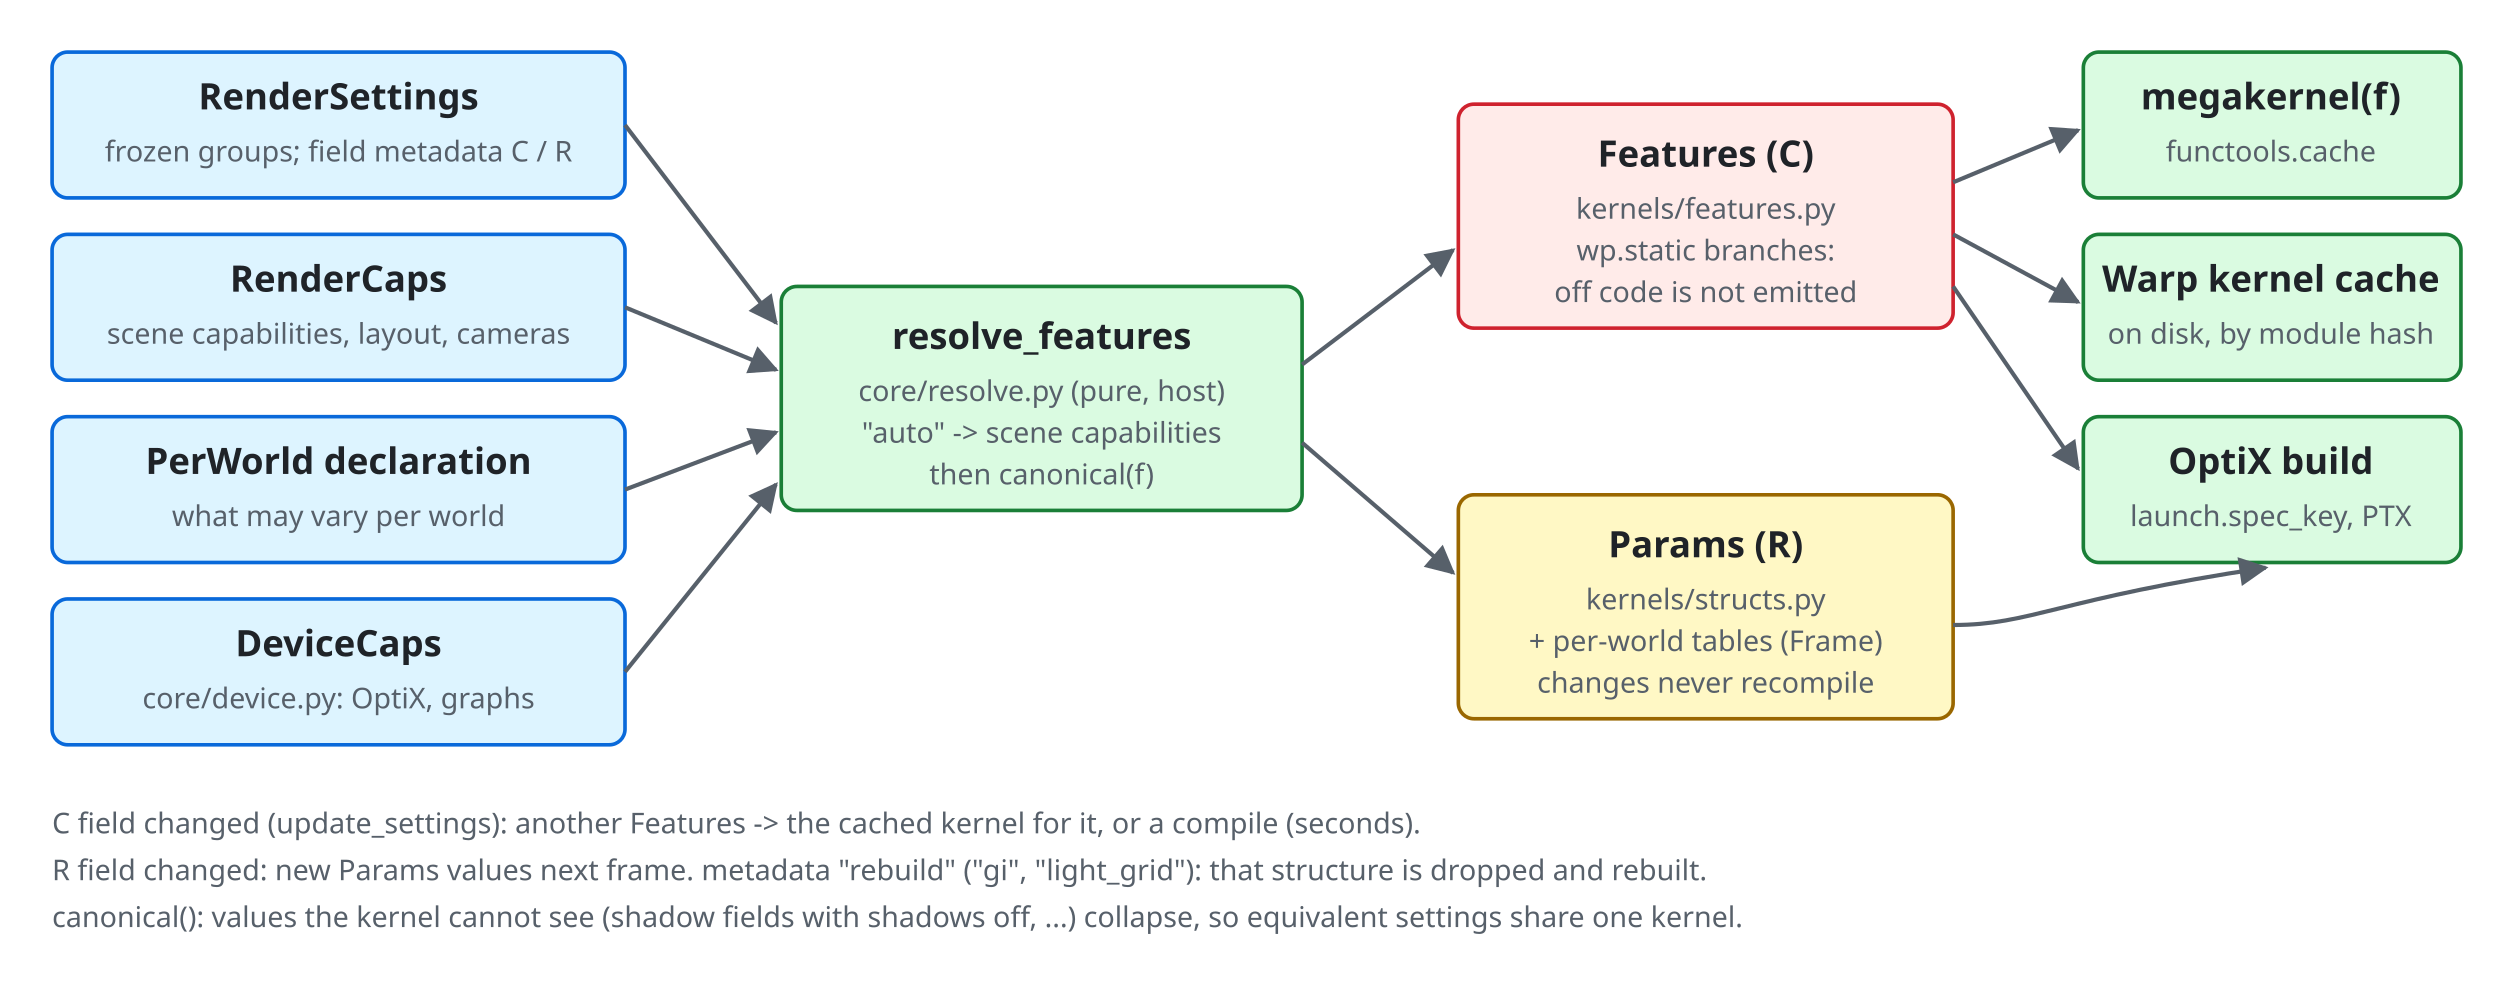
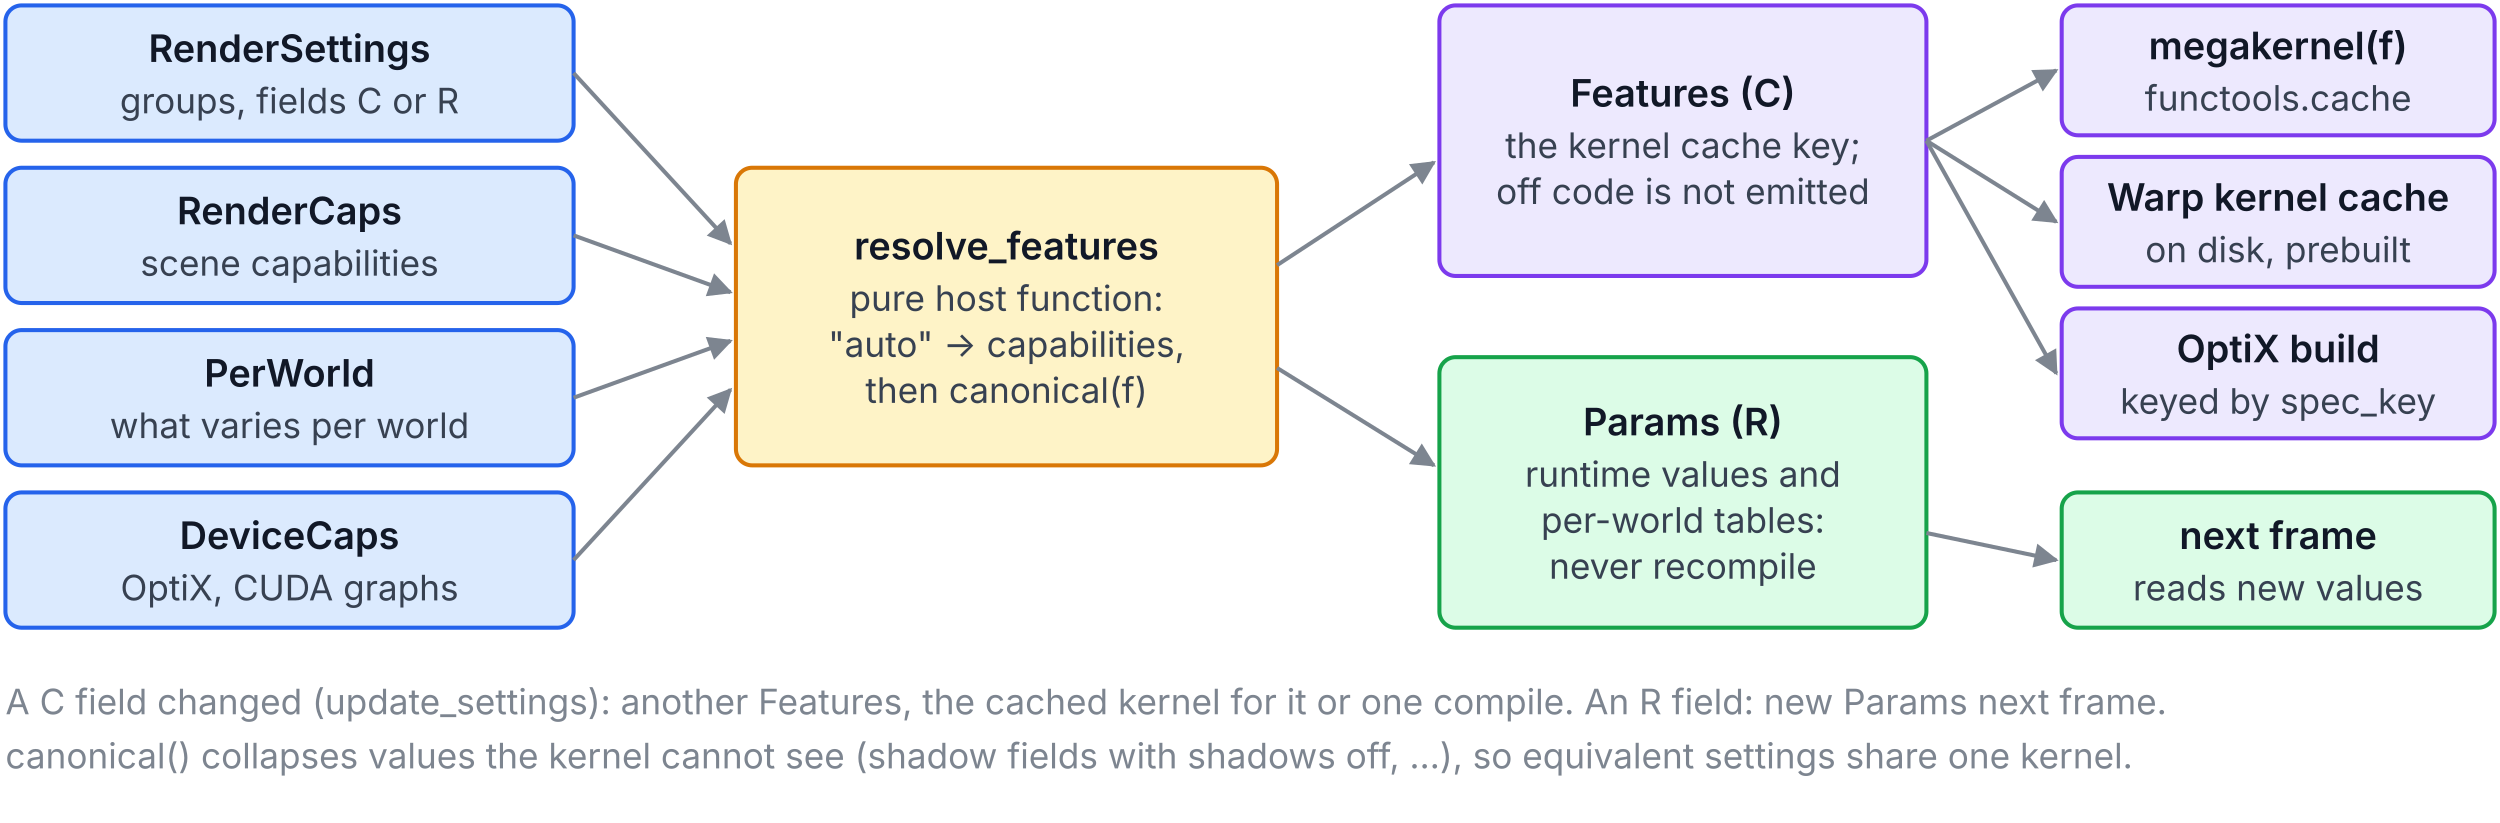
- <svg xmlns="http://www.w3.org/2000/svg" width="960" height="380" viewBox="0 0 960 380" font-family="sans-serif" font-size="13">
+ <svg xmlns="http://www.w3.org/2000/svg" viewBox="-2 -2 924 304" role="img">
  <style>
-     text { fill: #1f2328; }
-     .muted { fill: #57606a; font-size: 11px; }
-     .h { font-weight: bold; font-size: 14px; }
-     .line { stroke: #57606a; stroke-width: 1.6; fill: none; }
-     .head { fill: #57606a; }
-     .in { fill: #ddf4ff; stroke: #0969da; stroke-width: 1.4; }
-     .fn { fill: #dafbe1; stroke: #1a7f37; stroke-width: 1.4; }
-     .c { fill: #ffebe9; stroke: #cf222e; stroke-width: 1.4; }
-     .r { fill: #fff8c5; stroke: #9a6700; stroke-width: 1.4; }
-     @media (prefers-color-scheme: dark) {
-       text { fill: #e6edf3; }
-       .muted { fill: #9198a1; }
-       .line { stroke: #9198a1; }
-       .head { fill: #9198a1; }
-       .in { fill: #0c2d6b; stroke: #4493f8; }
-       .fn { fill: #04260f; stroke: #3fb950; }
-       .c { fill: #3c0a0d; stroke: #f85149; }
-       .r { fill: #3b2e00; stroke: #d29922; }
-     }
+     text { font-family: Inter, "Segoe UI", Helvetica, Arial, sans-serif; font-size: 13px; fill: #1f2937; }
+     .t { font-size: 14px; font-weight: 600; fill: #111827; }
+     .d { fill: #374151; }
+     .c { fill: #7d8590; }
+     .ct { fill: #7d8590; font-weight: 600; }
+     .m { text-anchor: middle; }
+     .e { text-anchor: end; }
+     rect, .k { stroke-width: 1.5; }
+     .b { fill: #dbeafe; stroke: #2563eb; }
+     .g { fill: #dcfce7; stroke: #16a34a; }
+     .a { fill: #fef3c7; stroke: #d97706; }
+     .v { fill: #ede9fe; stroke: #7c3aed; }
+     .r { fill: #ffe4e6; stroke: #e11d48; }
+     .n { fill: #f1f5f9; stroke: #64748b; }
+     .f { fill: none; stroke: #7d8590; stroke-dasharray: 4 4; }
+     .ln { fill: none; stroke: #7d8590; stroke-width: 1.5; }
+     .ds { stroke-dasharray: 5 4; }
+     .ah { fill: #7d8590; }
  </style>
  <defs>
-     <marker id="a" viewBox="0 0 10 10" refX="9" refY="5" markerWidth="7" markerHeight="7" orient="auto-start-reverse">
-       <path class="head" d="M0,0 L10,5 L0,10 z" />
+     <marker id="ah" viewBox="0 0 10 10" refX="9" refY="5" markerWidth="6" markerHeight="6" orient="auto-start-reverse">
+       <path class="ah" d="M0,0 L10,5 L0,10 z" />
    </marker>
  </defs>
-   <rect class="in" x="20" y="20" width="220" height="56" rx="6" />
-   <text class="h" x="130" y="42" text-anchor="middle">RenderSettings</text>
-   <text class="muted" x="130" y="62" text-anchor="middle">frozen groups; field metadata C / R</text>
-   <rect class="in" x="20" y="90" width="220" height="56" rx="6" />
-   <text class="h" x="130" y="112" text-anchor="middle">RenderCaps</text>
-   <text class="muted" x="130" y="132" text-anchor="middle">scene capabilities, layout, cameras</text>
-   <rect class="in" x="20" y="160" width="220" height="56" rx="6" />
-   <text class="h" x="130" y="182" text-anchor="middle">PerWorld declaration</text>
-   <text class="muted" x="130" y="202" text-anchor="middle">what may vary per world</text>
-   <rect class="in" x="20" y="230" width="220" height="56" rx="6" />
-   <text class="h" x="130" y="252" text-anchor="middle">DeviceCaps</text>
-   <text class="muted" x="130" y="272" text-anchor="middle">core/device.py: OptiX, graphs</text>
-   <rect class="fn" x="300" y="110" width="200" height="86" rx="6" />
-   <text class="h" x="400" y="134" text-anchor="middle">resolve_features</text>
-   <text class="muted" x="400" y="154" text-anchor="middle">core/resolve.py (pure, host)</text>
-   <text class="muted" x="400" y="170" text-anchor="middle">"auto" -&gt; scene capabilities</text>
-   <text class="muted" x="400" y="186" text-anchor="middle">then canonical(f)</text>
-   <path class="line" d="M240,48 L298,124" marker-end="url(#a)" />
-   <path class="line" d="M240,118 L298,142" marker-end="url(#a)" />
-   <path class="line" d="M240,188 L298,166" marker-end="url(#a)" />
-   <path class="line" d="M240,258 L298,186" marker-end="url(#a)" />
-   <rect class="c" x="560" y="40" width="190" height="86" rx="6" />
-   <text class="h" x="655" y="64" text-anchor="middle">Features (C)</text>
-   <text class="muted" x="655" y="84" text-anchor="middle">kernels/features.py</text>
-   <text class="muted" x="655" y="100" text-anchor="middle">wp.static branches:</text>
-   <text class="muted" x="655" y="116" text-anchor="middle">off code is not emitted</text>
-   <rect class="r" x="560" y="190" width="190" height="86" rx="6" />
-   <text class="h" x="655" y="214" text-anchor="middle">Params (R)</text>
-   <text class="muted" x="655" y="234" text-anchor="middle">kernels/structs.py</text>
-   <text class="muted" x="655" y="250" text-anchor="middle">+ per-world tables (Frame)</text>
-   <text class="muted" x="655" y="266" text-anchor="middle">changes never recompile</text>
-   <path class="line" d="M500,140 L558,96" marker-end="url(#a)" />
-   <path class="line" d="M500,170 L558,220" marker-end="url(#a)" />
-   <rect class="fn" x="800" y="20" width="145" height="56" rx="6" />
-   <text class="h" x="872" y="42" text-anchor="middle">megakernel(f)</text>
-   <text class="muted" x="872" y="62" text-anchor="middle">functools.cache</text>
-   <rect class="fn" x="800" y="90" width="145" height="56" rx="6" />
-   <text class="h" x="872" y="112" text-anchor="middle">Warp kernel cache</text>
-   <text class="muted" x="872" y="132" text-anchor="middle">on disk, by module hash</text>
-   <rect class="fn" x="800" y="160" width="145" height="56" rx="6" />
-   <text class="h" x="872" y="182" text-anchor="middle">OptiX build</text>
-   <text class="muted" x="872" y="202" text-anchor="middle">launch.spec_key, PTX</text>
-   <path class="line" d="M750,70 L798,50" marker-end="url(#a)" />
-   <path class="line" d="M750,90 L798,116" marker-end="url(#a)" />
-   <path class="line" d="M750,110 L798,180" marker-end="url(#a)" />
-   <path class="line" d="M750,240 C780,240 790,230 870,218" marker-end="url(#a)" />
-   <text class="muted" x="20" y="320">C field changed (update_settings): another Features -&gt; the cached kernel for it, or a compile (seconds).</text>
-   <text class="muted" x="20" y="338">R field changed: new Params values next frame. metadata "rebuild" ("gi", "light_grid"): that structure is dropped and rebuilt.</text>
-   <text class="muted" x="20" y="356">canonical(): values the kernel cannot see (shadow fields with shadows off, ...) collapse, so equivalent settings share one kernel.</text>
+   <rect class="b" x="0" y="0" width="210" height="50" rx="6" />
+   <text class="t m" x="105" y="20.9">RenderSettings</text>
+   <text class="d m" x="105" y="39.9">groups, fields C or R</text>
+   <path class="ln" d="M210,25 L268,88" marker-end="url(#ah)" />
+   <rect class="b" x="0" y="60" width="210" height="50" rx="6" />
+   <text class="t m" x="105" y="80.9">RenderCaps</text>
+   <text class="d m" x="105" y="99.9">scene capabilities</text>
+   <path class="ln" d="M210,85 L268,106" marker-end="url(#ah)" />
+   <rect class="b" x="0" y="120" width="210" height="50" rx="6" />
+   <text class="t m" x="105" y="140.9">PerWorld</text>
+   <text class="d m" x="105" y="159.9">what varies per world</text>
+   <path class="ln" d="M210,145 L268,124" marker-end="url(#ah)" />
+   <rect class="b" x="0" y="180" width="210" height="50" rx="6" />
+   <text class="t m" x="105" y="200.9">DeviceCaps</text>
+   <text class="d m" x="105" y="219.9">OptiX, CUDA graphs</text>
+   <path class="ln" d="M210,205 L268,142" marker-end="url(#ah)" />
+   <rect class="a" x="270" y="60" width="200" height="110" rx="6" />
+   <text class="t m" x="370" y="93.9">resolve_features</text>
+   <text class="d m" x="370" y="112.9">pure host function:</text>
+   <text class="d m" x="370" y="129.9">"auto" -&gt; capabilities,</text>
+   <text class="d m" x="370" y="146.9">then canonical(f)</text>
+   <rect class="v" x="530" y="0" width="180" height="100" rx="6" />
+   <text class="t m" x="620" y="37.4">Features (C)</text>
+   <text class="d m" x="620" y="56.4">the kernel cache key;</text>
+   <text class="d m" x="620" y="73.4">off code is not emitted</text>
+   <rect class="g" x="530" y="130" width="180" height="100" rx="6" />
+   <text class="t m" x="620" y="158.9">Params (R)</text>
+   <text class="d m" x="620" y="177.9">runtime values and</text>
+   <text class="d m" x="620" y="194.9">per-world tables:</text>
+   <text class="d m" x="620" y="211.9">never recompile</text>
+   <path class="ln" d="M470,96 L528,58" marker-end="url(#ah)" />
+   <path class="ln" d="M470,134 L528,170" marker-end="url(#ah)" />
+   <rect class="v" x="760" y="0" width="160" height="48" rx="6" />
+   <text class="t m" x="840" y="19.9">megakernel(f)</text>
+   <text class="d m" x="840" y="38.9">functools.cache</text>
+   <path class="ln" d="M710,50 L758,24" marker-end="url(#ah)" />
+   <rect class="v" x="760" y="56" width="160" height="48" rx="6" />
+   <text class="t m" x="840" y="75.9">Warp kernel cache</text>
+   <text class="d m" x="840" y="94.9">on disk, prebuilt</text>
+   <path class="ln" d="M710,50 L758,80" marker-end="url(#ah)" />
+   <rect class="v" x="760" y="112" width="160" height="48" rx="6" />
+   <text class="t m" x="840" y="131.9">OptiX build</text>
+   <text class="d m" x="840" y="150.9">keyed by spec_key</text>
+   <path class="ln" d="M710,50 L758,136" marker-end="url(#ah)" />
+   <rect class="g" x="760" y="180" width="160" height="50" rx="6" />
+   <text class="t m" x="840" y="200.9">next frame</text>
+   <text class="d m" x="840" y="219.9">reads new values</text>
+   <path class="ln" d="M710,195 L758,205" marker-end="url(#ah)" />
+   <text class="c" x="0" y="262">A C field changed (update_settings): another Features, the cached kernel for it or one compile. An R field: new Params next frame.</text>
+   <text class="c" x="0" y="282">canonical() collapses values the kernel cannot see (shadow fields with shadows off, ...), so equivalent settings share one kernel.</text>
</svg>
